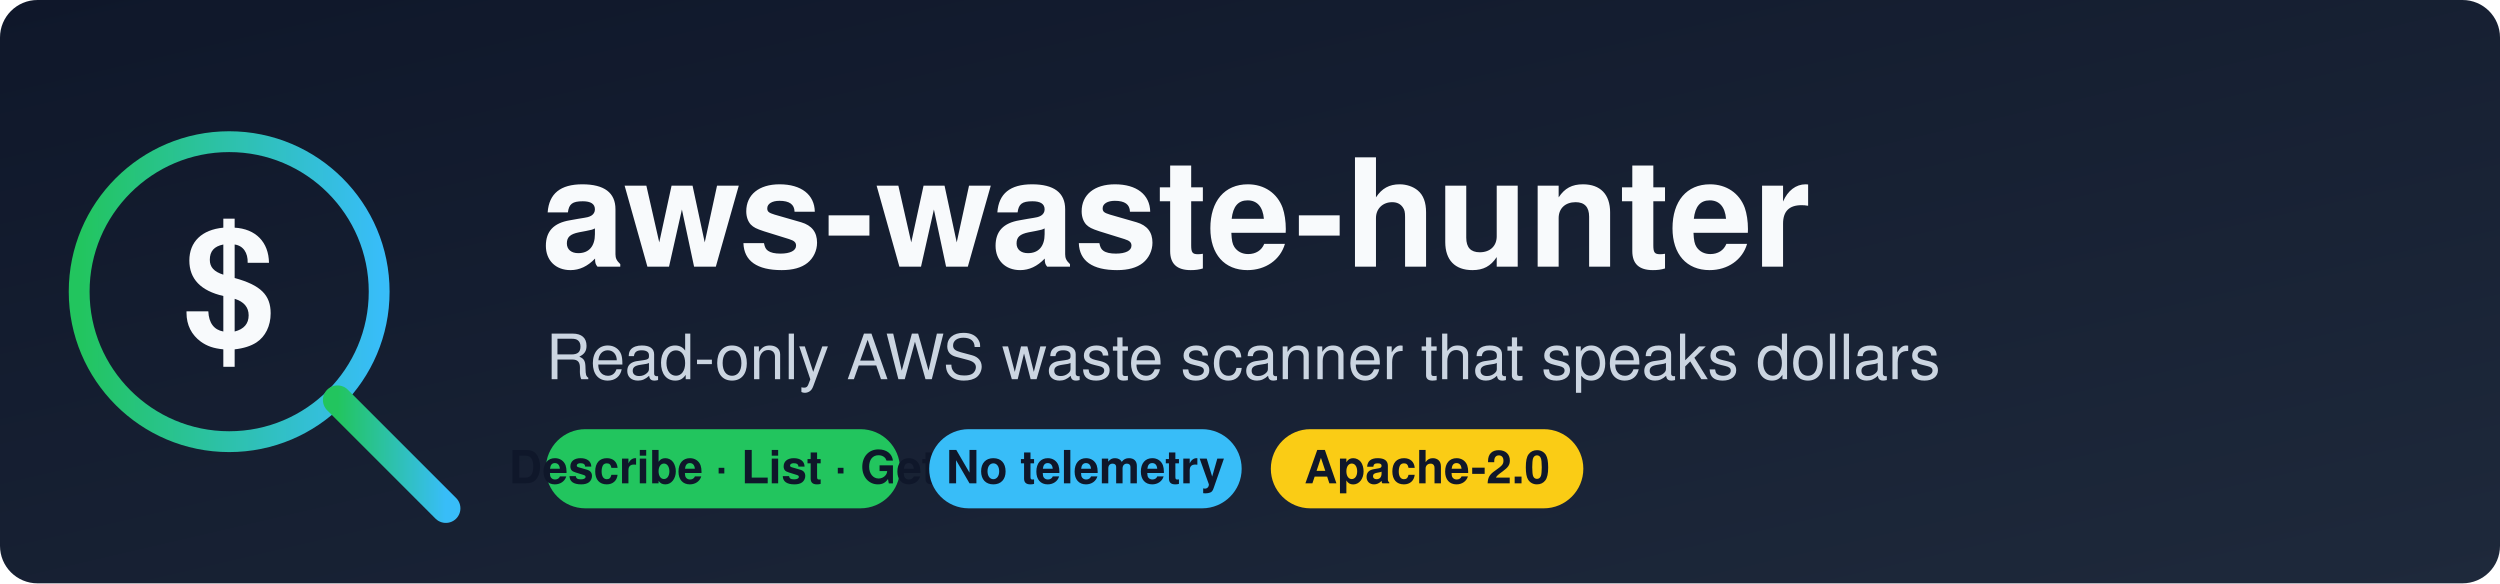
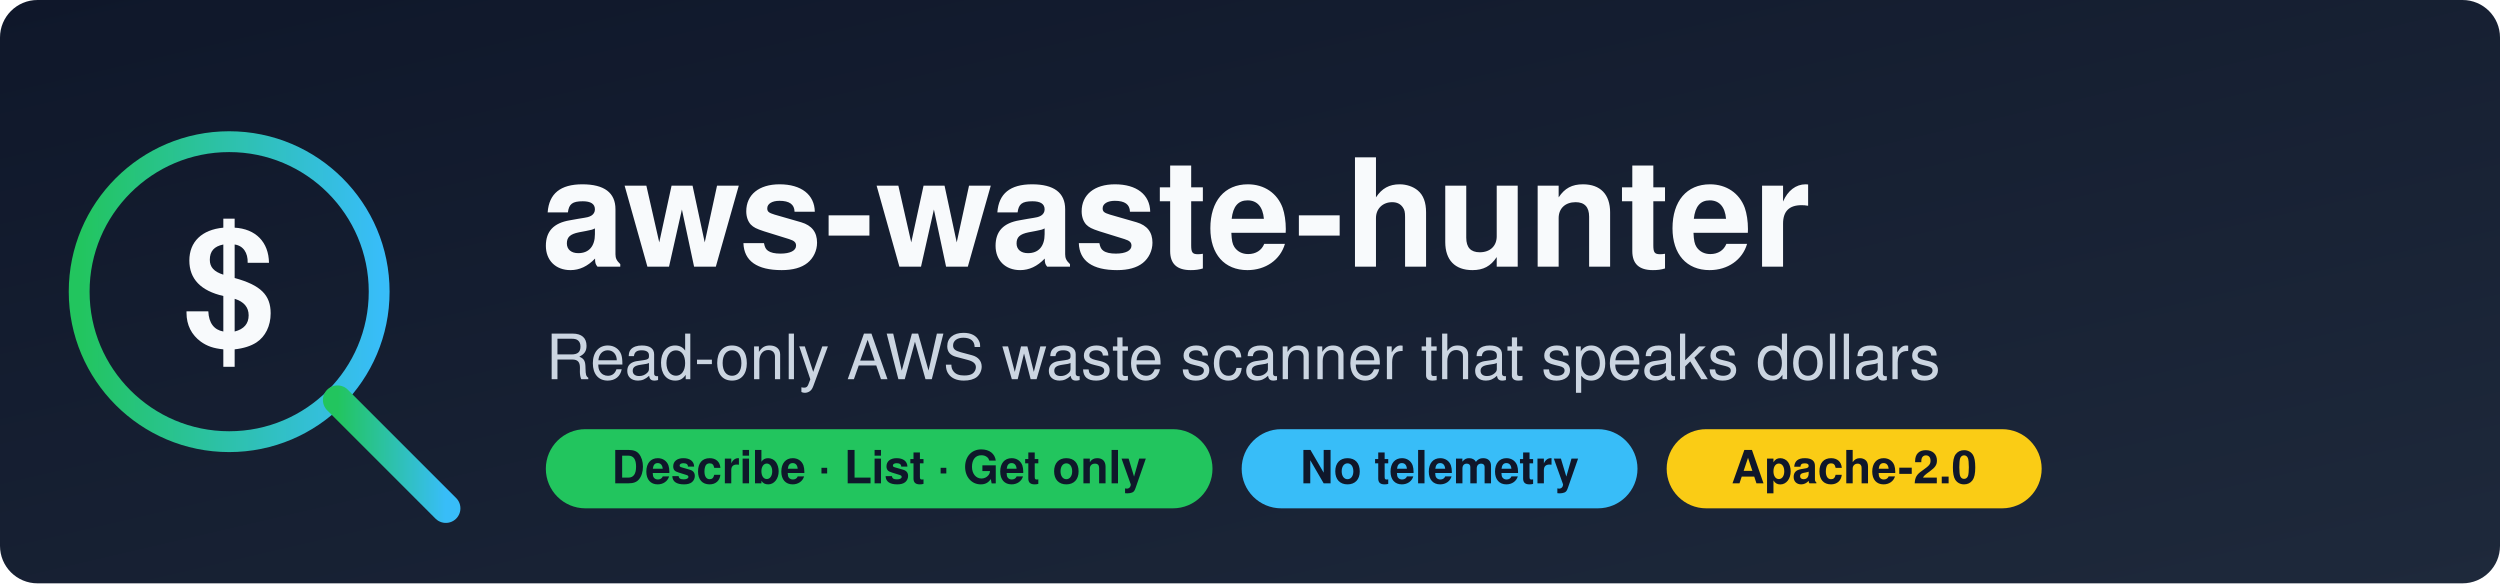
<svg xmlns="http://www.w3.org/2000/svg" viewBox="0 0 1200 280" role="img" aria-label="aws-waste-hunter: read-only AWS waste scanner">
  <defs>
    <linearGradient id="bg" x1="0" y1="0" x2="1" y2="1">
      <stop offset="0" stop-color="#0f172a" />
      <stop offset="1" stop-color="#1e293b" />
    </linearGradient>
    <linearGradient id="acc" x1="0" y1="0" x2="1" y2="0">
      <stop offset="0" stop-color="#22c55e" />
      <stop offset="1" stop-color="#38bdf8" />
    </linearGradient>
  </defs>
  <rect width="1200" height="280" rx="18" fill="url(#bg)" />
  <g transform="translate(110 140)">
    <circle r="72" fill="none" stroke="url(#acc)" stroke-width="10" />
    <line x1="52" y1="52" x2="104" y2="104" stroke="url(#acc)" stroke-width="14" stroke-linecap="round" />
    <text x="0" y="26" font-family="Helvetica, Arial, sans-serif" font-size="80" font-weight="700" text-anchor="middle" fill="#f8fafc">$</text>
  </g>
  <text x="260" y="128" font-family="Helvetica, Arial, sans-serif" font-size="72" font-weight="700" fill="#f8fafc">aws-waste-hunter</text>
  <text x="262" y="182" font-family="Helvetica, Arial, sans-serif" font-size="30" fill="#cbd5e1">Read-only AWS waste scanner that speaks dollars</text>
  <g font-family="Helvetica, Arial, sans-serif" font-size="22" fill="#0f172a" font-weight="600">
-     <rect x="262" y="206" width="170" height="38" rx="19" fill="#22c55e" />
-     <text x="347" y="232" text-anchor="middle">Describe · List · Get</text>
-     <rect x="446" y="206" width="150" height="38" rx="19" fill="#38bdf8" />
-     <text x="521" y="232" text-anchor="middle">No telemetry</text>
-     <rect x="610" y="206" width="150" height="38" rx="19" fill="#facc15" />
-     <text x="685" y="232" text-anchor="middle">Apache-2.0</text>
+     <rect x="262" y="206" width="320" height="38" rx="19" fill="#22c55e" />
+     <text x="422" y="232" text-anchor="middle">Describe · List · Get only</text>
+     <rect x="596" y="206" width="190" height="38" rx="19" fill="#38bdf8" />
+     <text x="691" y="232" text-anchor="middle">No telemetry</text>
+     <rect x="800" y="206" width="180" height="38" rx="19" fill="#facc15" />
+     <text x="890" y="232" text-anchor="middle">Apache-2.0</text>
  </g>
</svg>
